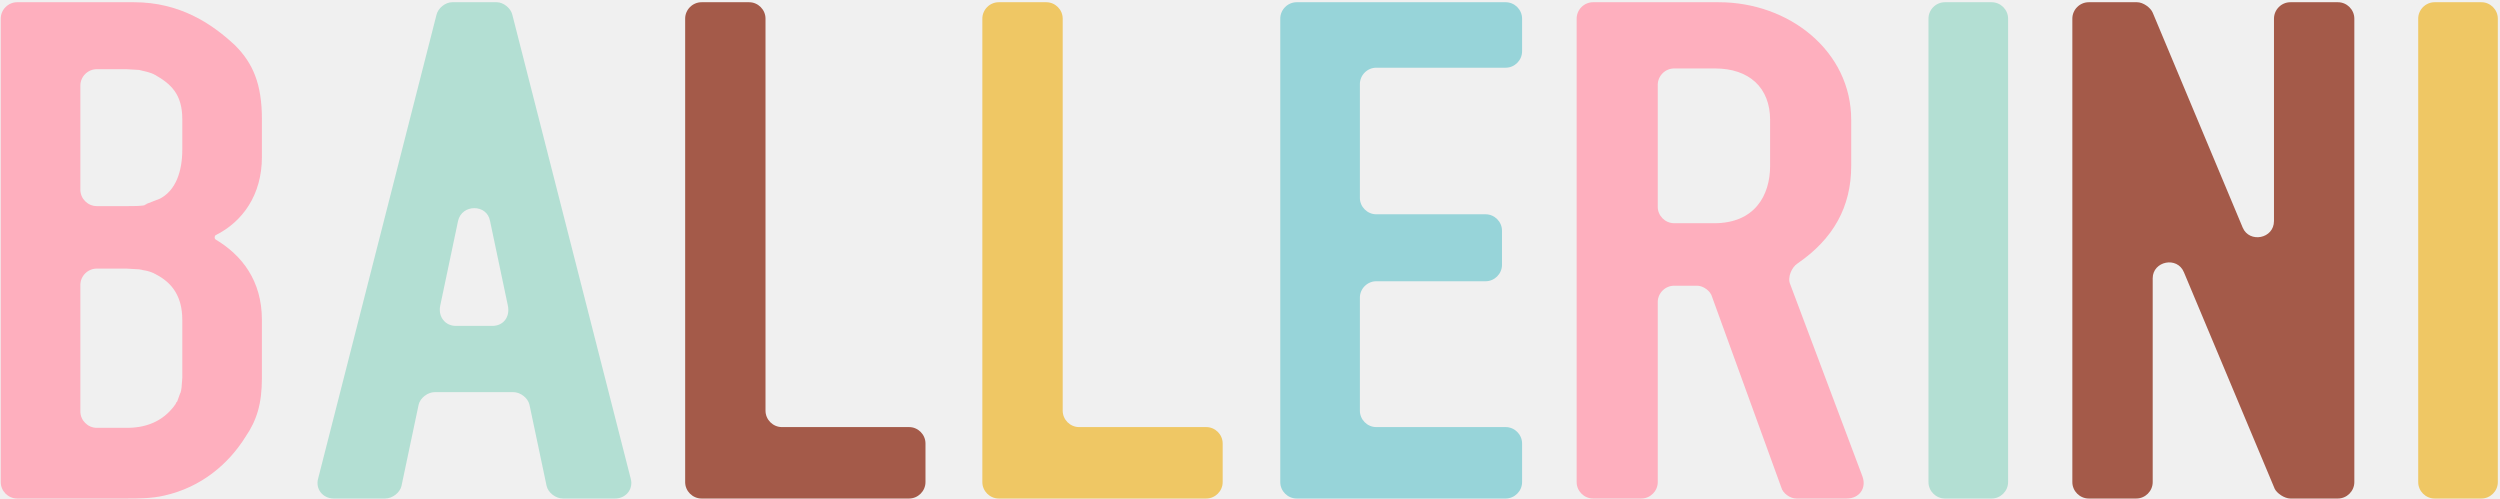
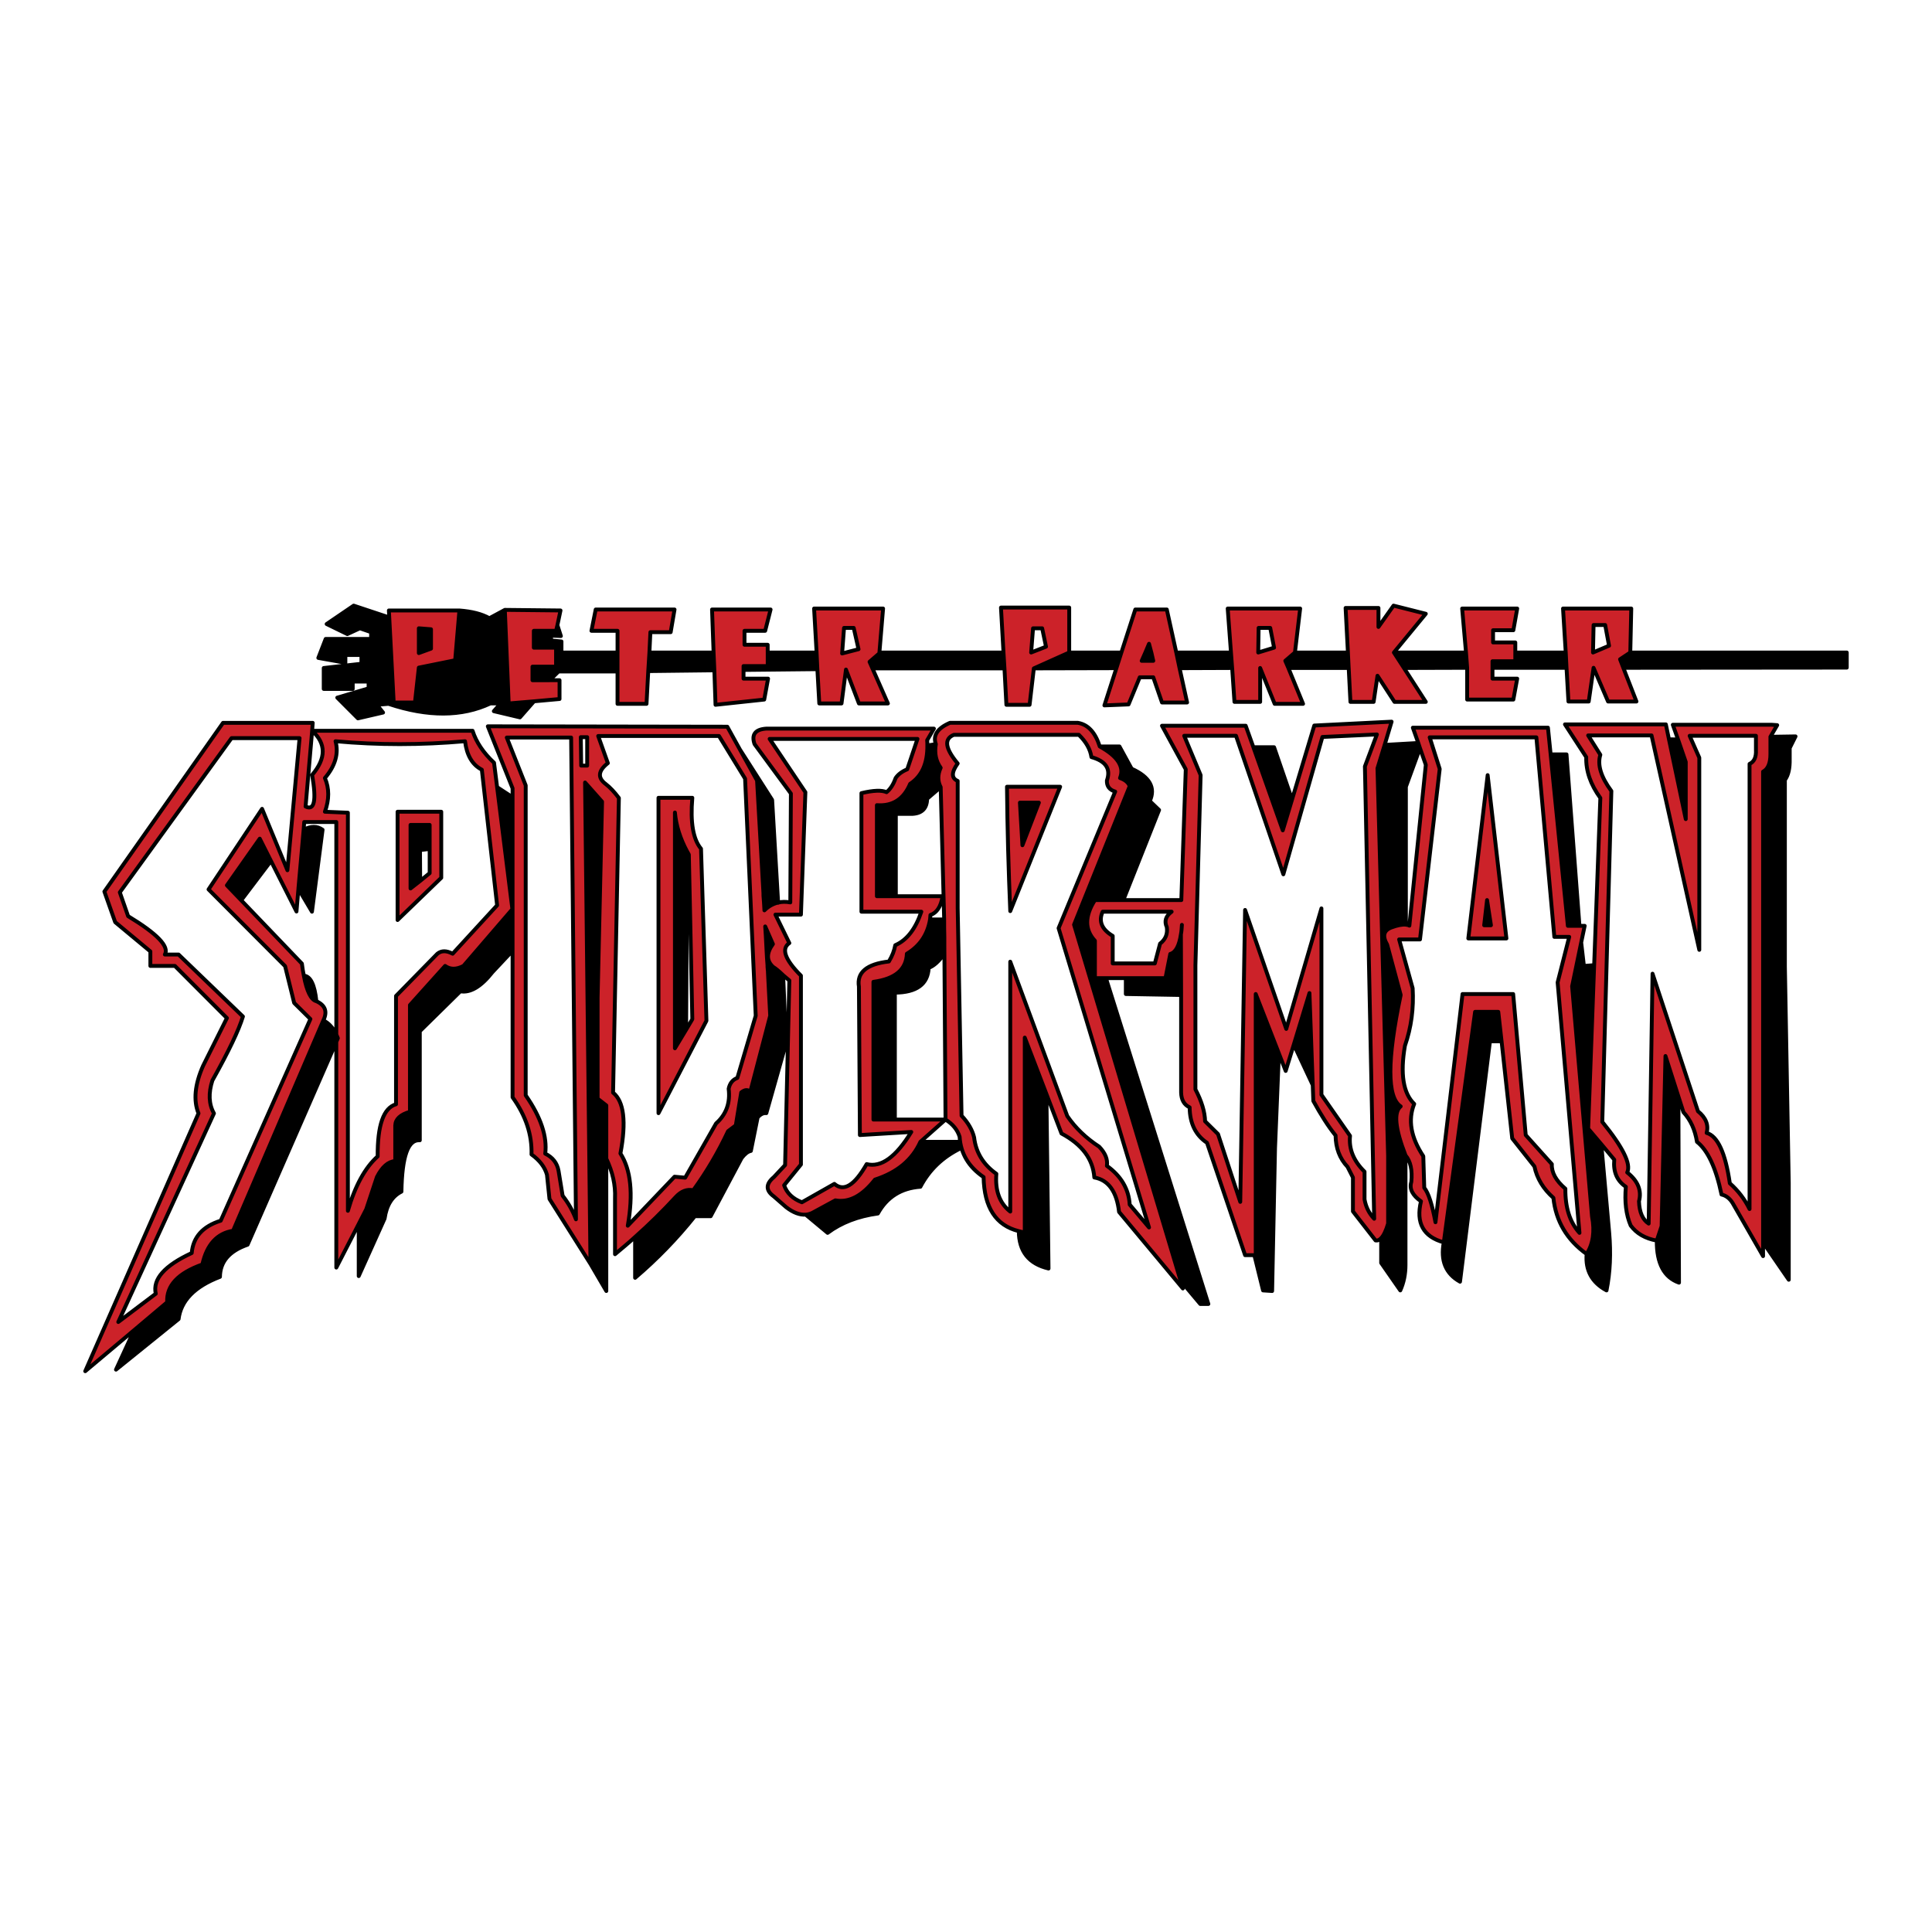
- <svg xmlns="http://www.w3.org/2000/svg" width="336" height="67" viewBox="0 0 336 67" fill="none">
-   <path d="M18 0.3H2.3C1.1 0.3 0.1 1.3 0.1 2.5V64.8C0.1 66 1.1 67 2.3 67H16.9C18.6 67 20.4 67 22.1 66.6C27 65.5 30.7 62.4 33 58.7C34.5 56.5 35.2 54.3 35.2 50.8V43C35.2 37.7 32.5 34.3 29 32.2C28.8 32.1 28.8 31.7 29 31.6C32.6 29.8 35.2 26.2 35.2 21.1V16C35.2 11.3 34 8.5 31.6 6.1C28.4 3.1 24.1 0.3 18 0.3ZM17.3 27.7H13C11.8 27.7 10.8 26.7 10.8 25.5V11.5C10.8 10.3 11.8 9.3 13 9.3H17L18.7 9.4C19.5 9.6 20.2 9.7 20.9 10.1C23 11.3 24.5 12.7 24.5 16V20.1C24.5 23.1 23.6 25.6 21.5 26.7L19.7 27.4C19.7 27.5 19.4 27.5 19.4 27.6C18.7 27.7 18 27.7 17.3 27.7ZM17.1 57.5H13C11.8 57.5 10.8 56.5 10.8 55.3V38.3C10.8 37.1 11.8 36.1 13 36.1H17L18.7 36.2C18.8 36.2 19.2 36.3 19.2 36.3C19.9 36.4 20.5 36.6 21 36.9C23.1 38 24.5 39.8 24.5 43V50.8L24.4 52.1C24.4 52.2 24.3 52.8 24.2 52.9L23.8 54C23.7 54 23.6 54.3 23.6 54.3C22.3 56.2 20.2 57.5 17.1 57.5ZM214.102 67H220.602C221.802 67 222.802 66 222.802 64.8V40.6C222.802 39.4 223.802 38.4 225.002 38.4H228.102C228.902 38.4 229.902 39.1 230.102 39.9L239.402 65.5C239.602 66.3 240.602 67 241.402 67H248.202C249.902 67 250.902 65.6 250.302 64L240.602 38.2C240.202 37.3 240.802 35.9 241.602 35.4C246.402 32.1 248.802 27.8 248.802 22.3V16.1C248.802 6.9 240.502 0.3 231.002 0.3H214.102C212.902 0.3 211.902 1.3 211.902 2.5V64.8C211.902 66 212.902 67 214.102 67ZM230.402 30H225.002C223.802 30 222.802 29 222.802 27.8V11.4C222.802 10.2 223.802 9.2 225.002 9.2H230.502C235.102 9.2 237.902 11.8 237.902 16.1V22.3C237.902 26.3 235.802 30 230.402 30Z" fill="#FEAFBE" />
-   <path d="M44.862 67H51.762C52.762 67 53.762 66.2 53.962 65.3L56.262 54.4C56.462 53.5 57.462 52.7 58.462 52.7H68.962C69.962 52.7 70.962 53.5 71.162 54.4L73.462 65.3C73.662 66.2 74.662 67 75.662 67H82.662C84.162 67 85.162 65.7 84.762 64.3L68.862 2C68.662 1.1 67.662 0.3 66.762 0.3H60.762C59.862 0.3 58.862 1.1 58.662 2L42.762 64.3C42.362 65.7 43.362 67 44.862 67ZM59.162 41.1L61.562 29.7C62.062 27.4 65.462 27.4 65.862 29.7L68.262 41.1C68.562 42.6 67.662 43.8 66.162 43.8H61.262C59.862 43.8 58.862 42.6 59.162 41.1ZM261.387 67H267.687C268.887 67 269.887 66 269.887 64.8V2.5C269.887 1.3 268.887 0.3 267.687 0.3H261.387C260.187 0.3 259.187 1.3 259.187 2.5V64.8C259.187 66 260.187 67 261.387 67Z" fill="#B3DFD3" />
-   <path d="M124.385 64.8V59.6C124.385 58.4 123.385 57.4 122.185 57.4H105.085C103.885 57.4 102.885 56.4 102.885 55.2V2.5C102.885 1.3 101.885 0.3 100.685 0.3H94.285C93.085 0.3 92.085 1.3 92.085 2.5V64.8C92.085 66 93.085 67 94.285 67H122.185C123.385 67 124.385 66 124.385 64.8ZM307.823 67H314.223C315.423 67 316.423 66 316.423 64.8V2.5C316.423 1.3 315.423 0.3 314.223 0.3H307.823C306.623 0.3 305.623 1.3 305.623 2.5V29.7C305.623 32.1 302.323 32.7 301.423 30.6L289.323 1.7C289.023 1 288.023 0.3 287.223 0.3H280.723C279.523 0.3 278.523 1.3 278.523 2.5V64.8C278.523 66 279.523 67 280.723 67H287.123C288.323 67 289.323 66 289.323 64.8V37.4C289.323 35.1 292.623 34.4 293.523 36.6L305.723 65.7C306.023 66.3 307.023 67 307.823 67Z" fill="#A45A49" />
-   <path d="M164.327 64.8V59.6C164.327 58.4 163.327 57.4 162.127 57.4H145.027C143.827 57.4 142.827 56.4 142.827 55.2V2.5C142.827 1.3 141.827 0.3 140.627 0.3H134.227C133.027 0.3 132.027 1.3 132.027 2.5V64.8C132.027 66 133.027 67 134.227 67H162.127C163.327 67 164.327 66 164.327 64.8ZM327.207 67H333.507C334.707 67 335.707 66 335.707 64.8V2.5C335.707 1.3 334.707 0.3 333.507 0.3H327.207C326.007 0.3 325.007 1.3 325.007 2.5V64.8C325.007 66 326.007 67 327.207 67Z" fill="#EFC764" />
-   <path d="M202.368 57.4H184.968C183.768 57.4 182.768 56.4 182.768 55.2V40C182.768 38.8 183.768 37.8 184.968 37.8H199.668C200.868 37.8 201.868 36.8 201.868 35.6V31C201.868 29.8 200.868 28.8 199.668 28.8H184.968C183.768 28.8 182.768 27.8 182.768 26.6V11.3C182.768 10.1 183.768 9.1 184.968 9.1H202.368C203.568 9.1 204.568 8.1 204.568 6.9V2.5C204.568 1.3 203.568 0.3 202.368 0.3H174.268C173.068 0.3 172.068 1.3 172.068 2.5V64.8C172.068 66 173.068 67 174.268 67H202.368C203.568 67 204.568 66 204.568 64.8V59.6C204.568 58.4 203.568 57.4 202.368 57.4Z" fill="#97D4D9" />
+ <svg xmlns="http://www.w3.org/2000/svg" width="2500" height="2500" viewBox="0 0 192.756 192.756">
+   <path fill-rule="evenodd" clip-rule="evenodd" fill="#fff" d="M0 0h192.756v192.756H0V0z" />
+   <path fill-rule="evenodd" clip-rule="evenodd" d="M184.252 66.608v-1.507h-21.598l-1.021.676.328.85 22.291-.019z" />
+   <path fill-rule="evenodd" clip-rule="evenodd" fill="#cc2229" d="M145.879 60.713l.385 4.388.115 1.526v3.17h4.609l.385-2.088h-2.467V65.97h2.276V64.096h-2.219v-1.218h2.025l.385-2.165h-5.494z" />
+   <path fill-rule="evenodd" clip-rule="evenodd" d="M146.379 66.627l-.115-1.526h-7.194l1.004 1.545 6.305-.019zM134.559 66.646l-.077-1.545h-5.285l-.963.831.309.714h6.016z" />
+   <path fill-rule="evenodd" clip-rule="evenodd" fill="#cc2229" d="M134.482 65.101l.077 1.545.173 3.383h2.315l.385-2.609 1.697 2.609h3.123l-2.178-3.383-1.004-1.545 3.182-3.866-3.219-.812-1.504 2.126v-1.894h-3.279l.232 4.446zM129.197 65.101l.521-4.388h-7.23l.326 4.388.117 1.546.23 3.382h2.564v-3.382l1.447 3.576h2.834l-1.465-3.576-.309-.715.965-.831zm-3.625-2.455h1.158l.385 1.971-1.582.483.039-2.454z" />
+   <path fill-rule="evenodd" clip-rule="evenodd" d="M117.686 66.666l5.246-.02-.118-1.545h-5.457l.329 1.565z" />
+   <path d="M117.686 66.666l-.328-1.565-.945-4.291h-3.143l-1.389 4.291-.5 1.565-1.195 3.711 2.41-.097 1.117-2.706h1.35l.869 2.513h2.506l-.752-3.421zm-3.413-1.565l.365-.87.232.87.191.831h-1.156l.368-.831z" fill-rule="evenodd" clip-rule="evenodd" fill="#cc2229" />
+   <path fill-rule="evenodd" clip-rule="evenodd" d="M114.639 64.23l-.366.871h.598l-.232-.871zM114.273 65.101l-.367.831h1.156l-.191-.831h-.598zM156.291 66.627l-.076-1.526h-5.033v.869h-2.276v.657h7.385z" />
+   <path d="M156.215 65.101l.076 1.527.193 3.363h2.023l.482-3.363 1.447 3.363h2.834l-1.311-3.363-.328-.851 1.021-.676.098-4.388h-6.809l.274 4.388zm2.719 0l.057-2.744h1.158l.385 2.067-1.6.677zM81.472 65.101l.078 1.662.192 3.421h2.218l.443-3.382 1.292 3.382h2.893l-1.542-3.499-.29-.657.964-.831.02-.097.367-4.388h-6.884l.249 4.389zm2.545.096l.193-2.551h.964l.482 2.126-1.639.425z" fill-rule="evenodd" clip-rule="evenodd" fill="#cc2229" />
+   <path fill-rule="evenodd" clip-rule="evenodd" d="M81.549 66.763l-.077-1.662h-4.879v1.352h-2.41v.387l7.366-.077z" />
+   <path fill-rule="evenodd" clip-rule="evenodd" fill="#cc2229" d="M76.342 62.936l.54-2.126H71.04l.154 4.291.077 1.777.116 3.441 4.86-.522.385-2.088h-2.449v-1.256h2.41v-2.125h-2.314v-1.392h2.063z" />
+   <path fill-rule="evenodd" clip-rule="evenodd" d="M71.271 66.878l-.077-1.777h-6.402l-.116 1.855 6.595-.078z" />
+   <path fill-rule="evenodd" clip-rule="evenodd" fill="#cc2229" d="M64.676 66.956l.116-1.855.096-2.03h2.025l.385-2.261h-7.867l-.424 2.126h2.603v7.286h2.892l.174-3.266zM55.478 62.936l.135-.561.308-1.469-5.553-.057.385 9.335 2.527-.213 2.545-.232v-1.875h-2.7v-1.352h2.353v-1.895H53.26v-1.681h2.218z" />
+   <path fill-rule="evenodd" clip-rule="evenodd" d="M55.613 62.375l-.135.561H53.26v1.681h2.218v1.895h-2.353v1.352h1.716l.888-.869h5.881v-1.894h-5.592v-1.102l-1.022-.097-.038-.483 1.002.039-.347-1.083zM111.381 66.666l.5-1.565h-5.205l-3.53 1.584 8.235-.019z" />
+   <path d="M103.146 66.685l3.529-1.584v-4.484h-6.809l.252 4.484.096 1.584.193 3.634h2.314l.425-3.634zm-.269-1.584l.191-2.416h.908l.385 1.836-1.484.58z" fill-rule="evenodd" clip-rule="evenodd" fill="#cc2229" />
+   <path fill-rule="evenodd" clip-rule="evenodd" d="M100.215 66.685l-.096-1.584h-12.38l-.02.096-.964.831.29.657h13.17zM50.368 60.849l-1.542.831c-.752-.425-1.735-.677-2.989-.773l-.424 4.967-3.625.735-.386 3.479H39.28l-.443-8.485-3.548-1.179-2.699 1.836 2.063 1.005 1.254-.58 1.118.387v.676h-4.532l-.732 1.894 2.699.483v-.773h1.601v.87l-3.761.425v2.088h2.893V68h1.582v.676l-3.125.928 2.063 2.068 2.507-.58-.617-.773 1.157-.097c3.934 1.314 7.328 1.295 10.163-.039h1.022l-.675.773 2.603.618 1.408-1.604-2.526.213-.387-9.334z" />
+   <path d="M41.787 66.608l3.625-.735.424-4.967h-7.038l.038.696.443 8.485H41.4l.387-3.479zm0-3.923l1.215.097v1.933l-1.215.444v-2.474z" fill-rule="evenodd" clip-rule="evenodd" fill="#cc2229" />
+   <path fill-rule="evenodd" clip-rule="evenodd" d="M43.002 62.781l-1.215-.096v2.473l1.215-.444v-1.933zM138.146 74.319l-.715 2.339 1.061 38.655v6.764c-.211.715-.443 1.198-.693 1.45v2.474l1.908 2.744c.348-.772.521-1.623.521-2.551v-10.92c-1.041-2.687-1.195-4.311-.482-4.89-1.369-.89-1.369-4.601 0-11.114l-1.35-5.024c-.502-.87-.348-1.43.443-1.72.578-.212 1.061-.309 1.426-.271V78.494l1.408-3.846-.172-.521-3.355.192z" />
+   <path d="M137.432 76.658l.715-2.339.693-2.319-7.713.387-2.219 7.383-.926 3.073-2.93-8.291-.771-2.146h-8.35l2.371 4.349-.443 13.046h-8.619c-1.023 1.604-1.023 2.957 0 4.059v3.73h7.039l.48-2.416c.541-.154.889-.812 1.061-1.952l.02 6.049v9.723c.02.754.309 1.236.85 1.488.018 1.604.598 2.782 1.734 3.536l3.799 11.211h1.061V99.175l2.314 5.934.676 1.739.809-2.629 1.562-5.141.328 9.181.057 1.584c.752 1.373 1.484 2.532 2.219 3.44.02 1.256.404 2.3 1.195 3.132l.539 1.062v3.383l2.256 2.898c.193.039.387-.038.561-.231.25-.252.482-.735.693-1.45v-6.764l-1.061-38.655zm-.057-3.382l-1.197 3.189.926 45.13a3.621 3.621 0 0 1-.963-1.933v-2.765c-1.1-1.082-1.582-2.28-1.447-3.575l-2.854-4.098V90.632l-3.51 12.021-4.107-11.867-.482 29.125-2.217-6.764-1.291-1.276c-.02-.946-.348-2.01-.965-3.188V96.314l.52-18.979-1.639-3.924h5.168l4.725 13.819 3.895-13.703 5.438-.251zm-26.361 22.845v-2.745c-1.1-.657-1.428-1.469-1.002-2.416h6.883c-.598.445-.752.947-.482 1.546.098.676-.133 1.218-.674 1.643l-.521 1.972h-4.204z" fill-rule="evenodd" clip-rule="evenodd" fill="#cc2229" />
+   <path d="M136.178 76.465l1.197-3.189-5.439.251-3.895 13.703-4.725-13.819h-5.168l1.639 3.924-.52 18.979v12.369c.617 1.179.945 2.242.965 3.188l1.291 1.276 2.217 6.764.482-29.125 4.107 11.867 3.51-12.021v18.593l2.854 4.098c-.135 1.295.348 2.493 1.447 3.575v2.765c.135.772.463 1.411.963 1.933l-.925-45.131zM111.014 93.376v2.745h4.203l.521-1.972c.541-.425.771-.966.674-1.643-.27-.6-.115-1.102.482-1.546h-6.883c-.425.947-.097 1.759 1.003 2.416z" fill-rule="evenodd" clip-rule="evenodd" fill="#fff" />
+   <path d="M141.502 74.126l.172.521.578 1.663-1.639 16.042c-.096-.058-.211-.078-.348-.097-.365-.038-.848.059-1.426.271-.791.29-.945.85-.443 1.72l1.35 5.024c-1.369 6.514-1.369 10.225 0 11.114-.713.579-.559 2.203.482 4.89.502.579.693 1.469.578 2.647-.213.696.115 1.333.965 1.934-.521 2.164.23 3.536 2.275 4.097l3.123-22.999h2.314l.328 2.938 1.061 9.683 2.217 2.803c.25 1.198.887 2.242 1.891 3.131.25 2.338 1.35 4.194 3.316 5.605.637-.986.828-2.242.539-3.75l-1.986-22.961.906-4.368.348-1.663h-1.678l-1.717-17.104-.27-2.667h-13.479l.543 1.526zm2.139 2.59l-1.002-3.15h10.645l1.793 19.907h1.484l-1.156 4.542 2.18 24.99c-.965-1.062-1.428-2.532-1.408-4.406-.945-.812-1.389-1.623-1.35-2.455l-2.604-2.898-1.254-14.071h-5.053l-2.699 22.769c-.328-1.759-.693-2.919-1.119-3.44l-.096-3.15c-1.254-1.895-1.543-3.634-.906-5.218-1.1-1.064-1.408-2.997-.926-5.799.637-1.836.887-3.749.771-5.74l-1.35-4.87h2.082l1.968-17.011z" fill-rule="evenodd" clip-rule="evenodd" fill="#cc2229" />
+   <path d="M142.639 73.566l1.002 3.15-1.967 17.008h-2.082l1.35 4.87c.115 1.991-.135 3.904-.771 5.74-.482 2.802-.174 4.734.926 5.799-.637 1.584-.348 3.323.906 5.218l.096 3.15c.426.521.791 1.682 1.119 3.44l2.699-22.769h5.053l1.254 14.071 2.604 2.898c-.039.832.404 1.643 1.35 2.455-.02 1.874.443 3.344 1.408 4.406l-2.18-24.99 1.156-4.542h-1.484l-1.793-19.907h-10.646v.003zm5.785 3.769l1.871 16.293h-3.801l1.93-16.293z" fill-rule="evenodd" clip-rule="evenodd" fill="#fff" />
+   <path d="M150.295 93.628l-1.871-16.293-1.93 16.293h3.801zm-1.93-3.827l.387 2.513h-.676l.289-2.513z" fill-rule="evenodd" clip-rule="evenodd" fill="#cc2229" />
+   <path fill-rule="evenodd" clip-rule="evenodd" d="M148.752 92.313l-.387-2.512-.289 2.512h.676zM127.115 74.552h-2.062l2.929 8.291.926-3.073-1.793-5.218zM168.189 76.021l-.771-2.243-.906-.019 1.677 7.963v-5.701z" />
+   <path d="M167.418 73.778l.771 2.242v5.702l-1.678-7.963-.309-1.488h-10.066l2.121 3.266c-.037 1.373.424 2.726 1.408 4.078l-.617 16.68-.598 16.312 1.311 1.547 1.293 1.547c-.115 1.217.27 2.105 1.156 2.705-.135 1.488.02 2.783.482 3.865.578.792 1.445 1.295 2.604 1.508l.482-1.449.385-16.97 1.291 4.039.502 1.565c.715.773 1.158 1.759 1.35 2.957 1.061.832 1.891 2.571 2.449 5.258.443.097.83.387 1.119.869l3.027 5.276V76.987c.482-.251.732-.831.732-1.739v-1.74l.676-1.16-.541-.039h-9.873l.523 1.469zm2.121 1.817l-.965-2.184h6.615v1.411c.037.715-.174 1.179-.637 1.392v44.414a8.239 8.239 0 0 0-1.967-2.57c-.443-3.035-1.215-4.716-2.314-5.025.213-.793-.076-1.526-.867-2.165l-4.531-13.722-.387 24.932c-.598-.386-.926-1.121-.965-2.222.291-1.083-.115-2.05-1.176-2.88.406-.832-.424-2.513-2.486-5.045l.906-33.011c-1.041-1.411-1.408-2.609-1.1-3.614l-1.215-1.933h6.324l4.764 21.395V75.595h.001z" fill-rule="evenodd" clip-rule="evenodd" fill="#cc2229" />
+   <path d="M168.574 73.411l.965 2.184v19.172l-4.764-21.395h-6.324l1.215 1.933c-.309 1.005.059 2.203 1.1 3.614l-.906 33.011c2.062 2.532 2.893 4.213 2.486 5.045 1.061.83 1.467 1.797 1.176 2.88.039 1.101.367 1.836.965 2.222l.387-24.932 4.531 13.722c.791.639 1.08 1.372.867 2.165 1.1.31 1.871 1.99 2.314 5.025a8.254 8.254 0 0 1 1.967 2.57V76.214c.463-.213.674-.677.637-1.392v-1.411h-6.616z" fill-rule="evenodd" clip-rule="evenodd" fill="#fff" />
+   <path d="M178.562 75.73v-1.102l.58-1.16-2.508.039v1.739c0 .909-.25 1.488-.732 1.74v46.965l2.564 3.729v-9.662l-.387-21.551V77.818c.349-.464.503-1.16.483-2.088zM156.291 75.267h-1.582l1.717 17.104h1.158l-1.293-17.104zM159.049 96.295l-1.021.077-.271-2.338-.906 4.368 1.986 22.961c.289 1.508.098 2.764-.539 3.75-.135 1.623.52 2.841 1.986 3.633.365-1.797.443-3.71.27-5.721l-.791-8.871-1.311-1.547.597-16.312zM167.455 109.398l-1.291-4.039-.385 16.97-.482 1.449c-.02 2.281.732 3.672 2.217 4.194l-.059-18.574zM149.812 103.891l-.328-2.938h-2.314l-3.123 22.999c-.348 1.816.191 3.131 1.619 3.924l2.988-23.985h1.158zM130.645 99.078l-1.563 5.141 1.891 4.04-.328-9.181zM127.598 105.108l-2.315-5.934v26.054h-.135l.868 3.517.906.059.289-14.265.387-9.431z" fill-rule="evenodd" clip-rule="evenodd" />
+   <path d="M118.014 128.552l-.23-.792-10.625-35.505 5.553-13.818c-.135-.367-.463-.638-.965-.812.443-1.121-.23-2.165-2.023-3.151-.443-1.391-1.158-2.184-2.18-2.358H94.777c-1.253.541-1.716 1.256-1.408 2.126-.154.909 0 1.682.482 2.358-.309.696-.309 1.333 0 1.933l.347 13.2c0 .561 0 1.141.019 1.72v.87l.116 17.376c.713.444 1.196 1.023 1.408 1.72.096 1.643.887 2.996 2.391 4.02.059 3.034 1.234 4.832 3.51 5.393.193.059.385.097.598.116v-19.424l2.16 5.624 1.504 3.942c2.062 1.103 3.143 2.552 3.277 4.388 1.408.252 2.236 1.411 2.469 3.44l6.364 7.634zm-10.375-55.238c.715.696 1.139 1.43 1.254 2.223 1.447.406 1.947 1.179 1.543 2.339-.02.561.25.927.828 1.102l-5.648 13.626 9.023 29.86-1.928-2.28c-.096-1.565-.867-2.86-2.275-3.865.096-.638-.154-1.275-.771-1.914-1.311-.851-2.373-1.875-3.182-3.054l-5.689-15.403v24.933c-1.061-.832-1.523-2.088-1.387-3.77-1.293-.908-2.045-2.126-2.219-3.634-.174-.715-.579-1.449-1.253-2.164l-.385-20.7V77.915c-.637-.271-.637-.851 0-1.74-1.253-1.507-1.389-2.454-.386-2.86h12.475v-.001z" fill-rule="evenodd" clip-rule="evenodd" fill="#cc2229" />
+   <path d="M108.893 75.537c-.115-.792-.539-1.526-1.254-2.223H95.163c-1.003.406-.868 1.353.386 2.86-.637.889-.637 1.469 0 1.74v12.698l.385 20.7c.675.715 1.08 1.449 1.253 2.164.174 1.508.926 2.726 2.219 3.634-.137 1.682.326 2.938 1.387 3.77V95.947l5.689 15.403c.809 1.179 1.871 2.203 3.182 3.054.617.639.867 1.276.771 1.914 1.408 1.005 2.18 2.3 2.275 3.865l1.928 2.28-9.023-29.86 5.648-13.626c-.578-.174-.848-.541-.828-1.102.405-1.159-.095-1.932-1.542-2.338zm-8.1 15.365a375.008 375.008 0 0 1-.326-12.408h5.303l-4.977 12.408z" fill-rule="evenodd" clip-rule="evenodd" fill="#fff" />
+   <path d="M100.467 78.494c.037 4.136.152 8.272.326 12.408l4.977-12.408h-5.303zm3.181 1.585l-1.641 4.252-.25-4.252h1.891z" fill-rule="evenodd" clip-rule="evenodd" fill="#cc2229" />
+   <path fill-rule="evenodd" clip-rule="evenodd" d="M102.008 84.331l1.64-4.252h-1.89l.25 4.252zM117.783 127.76l1.967 2.339h.809L110.34 97.59h-1.1v-3.73c-1.023-1.102-1.023-2.454 0-4.059h2.834l3.568-8.987-.926-.889c.598-1.333 0-2.416-1.812-3.228l-1.215-2.223h-1.967c1.793.986 2.467 2.03 2.023 3.151.502.173.83.444.965.812l-5.553 13.818 10.626 35.505z" />
+   <path d="M117.84 99.271l-.02-6.049c-.172 1.141-.52 1.798-1.061 1.952l-.48 2.416h-3.955v1.584l5.516.097z" fill-rule="evenodd" clip-rule="evenodd" />
+   <path d="M73.835 74.803l-1.272-2.3-23.892-.039 2.468 6.185v30.828c1.331 1.854 1.948 3.749 1.89 5.701.83.599 1.331 1.275 1.542 2.029l.251 2.415 4.088 6.476-.54-48.028c.559.638 1.138 1.275 1.697 1.913l-.444 19.578v10.051l.868.677v5.314c.636 1.334.926 2.648.868 3.924v5.605c.675-.562 1.35-1.122 2.005-1.721a56.615 56.615 0 0 0 4.069-4.001c.521-.561 1.099-.792 1.735-.657a36.084 36.084 0 0 0 3.471-5.895l.771-.58.54-3.285c.366-.291.655-.31.906-.059l1.986-7.595-.212-4.04v-.039l-.019-.328v-.097c-.02-.058-.02-.097-.02-.154-.02-.136-.02-.252-.02-.367-.038-.503-.077-1.005-.096-1.508-.019-.503-.058-1.005-.077-1.488l-.058-.889.771 1.758c-.655.908-.655 1.663.019 2.281.251.155.56.405.945.773l.058.058.617.521-.424 18.419-1.118 1.198c-.83.696-.83 1.334 0 1.934l1.215 1.062c.694.541 1.35.792 1.967.754.212-.02.424-.077.636-.174l2.314-1.256c1.369.25 2.681-.445 3.953-2.069 2.218-.714 3.722-1.971 4.531-3.769l2.507-2.222h-7.193v-13.74c2.179-.29 3.278-1.237 3.336-2.803 1.292-.773 2.063-1.913 2.314-3.421.019-.135.019-.29.038-.444.636-.213 1.042-.831 1.215-1.875H87.484V80.33c1.562.116 2.68-.599 3.317-2.126 1.157-.753 1.735-2.029 1.716-3.827 0-.174 0-.348-.019-.521l.675-1.16H76.439c-1.099.077-1.485.599-1.157 1.546l3.625 4.929-.058 10.862c-.443-.077-.848-.077-1.214.019v.02h-.097a2.874 2.874 0 0 0-1.273.754l-.039-.638v-.078l-.039-.502c-.019-.174-.019-.328-.019-.502l-.636-11.229-1.697-3.074zm-15.889-1.257h.637v2.841h-.598l-.039-2.841zm2.7 2.59l-.964-2.706h12.052l2.603 4.252 1.061 23.657-1.832 6.204c-.462.173-.751.521-.868 1.082.174 1.391-.231 2.551-1.253 3.459l-3.085 5.412-1.061-.097-4.666 4.89c.559-3.188.308-5.586-.733-7.209.598-3.17.347-5.199-.733-6.068l.579-29.397c-.444-.599-.887-1.063-1.312-1.392-.83-.618-.771-1.313.212-2.087zM77.365 91.25h2.545l.443-12.215-3.567-5.315h14.751l-1.022 3.034c-.521.212-.906.502-1.157.87-.231.657-.54 1.121-.906 1.411-.463-.213-1.292-.193-2.507.096V90.96h5.978c-.578 1.72-1.446 2.841-2.603 3.343a4.76 4.76 0 0 1-.636 1.624c-2.218.251-3.221 1.102-2.989 2.513l.096 14.805 5.129-.31c-1.523 2.493-3.008 3.575-4.454 3.208-1.215 2.126-2.275 2.783-3.221 1.972l-3.239 1.836c-.906-.348-1.504-.908-1.774-1.7l1.678-2.068V97.339c-1.601-1.604-1.986-2.687-1.157-3.248l-1.388-2.841zM52.451 78.359l-1.89-4.774h6.421l.482 48.067a8.82 8.82 0 0 0-1.331-2.358l-.405-2.474c-.135-.773-.579-1.353-1.331-1.721.212-1.681-.424-3.633-1.947-5.816V78.359h.001z" fill-rule="evenodd" clip-rule="evenodd" fill="#cc2229" />
+   <path d="M59.682 73.431l.964 2.706c-.983.773-1.042 1.469-.212 2.087.424.329.868.792 1.312 1.392l-.579 29.397c1.08.869 1.331 2.898.733 6.068 1.041 1.623 1.292 4.021.733 7.209l4.666-4.89 1.061.097 3.085-5.412c1.022-.908 1.427-2.068 1.253-3.459.116-.561.405-.909.868-1.082l1.832-6.204-1.061-23.657-2.603-4.252H59.682zm6.016 6.165h3.375c-.212 2.455.077 4.136.868 5.083l.54 17.163-4.783 9.219V79.596z" fill-rule="evenodd" clip-rule="evenodd" fill="#fff" />
+   <path d="M69.073 79.596h-3.375v31.465l4.783-9.219-.54-17.163c-.791-.947-1.08-2.628-.868-5.083zm-1.736 1.469c.115 1.295.521 2.59 1.215 3.885.058.097.116.212.173.309l.347 16.428-.617 1.044-1.118 1.856V81.065z" fill-rule="evenodd" clip-rule="evenodd" fill="#cc2229" />
+   <path d="M68.552 84.95c-.694-1.295-1.1-2.59-1.215-3.885v23.522l1.118-1.856.097-17.781z" fill-rule="evenodd" clip-rule="evenodd" />
+   <path d="M79.91 91.25h-2.545l1.388 2.841c-.829.561-.444 1.643 1.157 3.248v18.844l-1.678 2.068c.271.792.868 1.353 1.774 1.7l3.239-1.836c.945.812 2.006.154 3.221-1.972 1.446.368 2.931-.715 4.454-3.208l-5.129.31-.096-14.805c-.231-1.411.771-2.262 2.989-2.513.328-.541.54-1.083.636-1.624 1.157-.502 2.025-1.624 2.603-3.343h-5.978V79.132c1.214-.29 2.043-.309 2.507-.096.366-.29.675-.754.906-1.411.25-.368.636-.658 1.157-.87l1.022-3.034H76.786l3.567 5.315-.443 12.214zM50.561 73.585l1.89 4.774v30.924c1.523 2.184 2.16 4.136 1.947 5.816.752.368 1.196.947 1.331 1.721l.405 2.474a8.89 8.89 0 0 1 1.331 2.358l-.482-48.067h-6.422z" fill-rule="evenodd" clip-rule="evenodd" fill="#fff" />
+   <path d="M60.067 79.982c-.559-.638-1.138-1.275-1.697-1.913l.54 48.028 1.581 2.706v-18.515l-.868-.677v-10.05l.444-19.579zM77.538 90.071c.019-.019.058-.019.097-.019l-.598-10.244-3.201-5.006 1.697 3.073.636 11.229c0 .174 0 .329.019.502l.039.503 1.311-.038z" fill-rule="evenodd" clip-rule="evenodd" />
+   <path d="M77.635 90.052c-.039 0-.078 0-.097.019h.097v-.019zM76.227 90.11v.078l.038.637-.038-.715zM76.227 90.11l-.039-.503.039.503z" fill-rule="evenodd" clip-rule="evenodd" />
+   <path d="M76.227 90.11l.039.715a2.874 2.874 0 0 1 1.273-.754l-1.312.039zM77.133 96.469c-.289-.193-.462-.252-.559-.154 0 .115 0 .231.02.367 0 .058 0 .097.02.154v.097l.019.367.212 4.04-1.986 7.595c-.251-.251-.54-.232-.906.059l-.54 3.285-.771.58a36.156 36.156 0 0 1-3.471 5.895c-.636-.135-1.215.097-1.735.657a56.615 56.615 0 0 1-4.069 4.001v4.077a44.679 44.679 0 0 0 5.958-6.146h1.581l3.085-5.798c.309-.405.617-.657.926-.716l.675-3.343c.289-.329.578-.464.868-.426l1.967-6.958-.29-6.803-.058-.058-.521-.444a1.908 1.908 0 0 1-.425-.328z" fill-rule="evenodd" clip-rule="evenodd" />
+   <path d="M76.574 96.314c.097-.098.27-.039.559.154-.674-.618-.674-1.373-.019-2.281l-.771-1.758.058.889c.019.483.058.985.077 1.488.019.503.058 1.006.096 1.508zM93.37 74.242l-.849.135c.02 1.797-.559 3.073-1.716 3.827-.637 1.527-1.755 2.242-3.317 2.126v9.084h1.89V81.2h1.678c.945-.058 1.427-.561 1.446-1.508l1.35-1.159c-.309-.6-.309-1.237 0-1.933-.482-.676-.637-1.449-.482-2.358zM92.792 91.733c-.251 1.508-1.022 2.648-2.314 3.421-.058 1.565-1.157 2.513-3.336 2.803v13.742h2.141v-12.66c2.179-.019 3.297-.851 3.374-2.474.521-.193 1.022-.657 1.543-1.392l.019-.851v-.87c-.019-.58-.019-1.16-.019-1.72h-1.408v.001zM104.4 109.147l-2.16-5.624v19.424a3.03 3.03 0 0 1-.598-.116c.02 2.029 1.002 3.267 2.969 3.73l-.211-17.414zM95.78 114.598v-.677h-3.954c-.81 1.798-2.313 3.055-4.531 3.769-1.272 1.624-2.584 2.319-3.953 2.069l-2.314 1.256a1.964 1.964 0 0 1-.636.174l2.179 1.816c1.369-1.024 3.047-1.662 5.014-1.932.907-1.644 2.333-2.533 4.242-2.668.887-1.681 2.198-2.937 3.953-3.807z" fill-rule="evenodd" clip-rule="evenodd" />
+   <path d="M77.557 96.798l.521.444c-.386-.368-.694-.618-.945-.773.116.116.251.231.424.329zM15.002 96.372h2.449l5.188 5.199-2.372 4.755c-.83 1.874-.984 3.459-.463 4.754l-11.3 25.725 4.878-4.097 3.298-2.783c-.097-1.643 1.06-2.9 3.509-3.77.444-1.99 1.465-3.111 3.066-3.363l9.005-20.988c.424-.871.193-1.508-.694-1.914-.54-.136-.964-.986-1.253-2.551a15.317 15.317 0 0 1-.193-1.198l-6.055-6.32-1.427-1.488 3.278-4.658 1.118 2.223 2.546 5.044.192-2.261v-.019l.521-5.875.058-.773h3.201v21.202c.058.115.096.232.154.367l-.154.367v22.517l2.237-4.349.752-1.469 1.061-3.209c.52-1.023 1.118-1.546 1.832-1.604v-3.537c-.173-.639.309-1.102 1.466-1.372v-10.649l3.509-3.904c.521.367 1.119.367 1.832 0l4.879-5.663-.154-1.236-1.369-10.939-.309-2.436c-1.061-.985-1.774-2.049-2.141-3.189H31.143c1.408 1.276 1.408 2.745 0 4.407.443 2.551.231 3.595-.656 3.15l.656-7.557.058-.792h-8.947L10.413 88.95l1.08 3.054 3.509 2.918v1.45zm2.816-1.14h-1.37c.463-.792-.752-2.068-3.664-3.827l-.829-2.378 11.146-15.384h6.788l-1.215 13.181-2.526-6.126-5.341 8.04 7.636 7.654.906 3.672 1.62 1.604-8.947 20.12c-1.793.561-2.757 1.643-2.893 3.227-2.719 1.257-3.915 2.61-3.587 4.06l-3.741 2.821 9.545-20.815c-.521-.928-.559-2.029-.154-3.285 1.639-2.919 2.642-5.044 3.046-6.379l-6.42-6.185zm28.578-21.28c.173 1.411.733 2.358 1.677 2.841l1.524 13.529-4.436 4.832c-.617-.328-1.118-.328-1.523 0l-4.127 4.213v10.805c-1.253.367-1.851 2.087-1.832 5.199-1.253 1.121-2.256 2.938-2.97 5.431V81.084l-2.294-.097c.444-1.218.444-2.338 0-3.362 1.042-1.218 1.388-2.455 1.061-3.673 4.223.387 8.523.387 12.92 0z" fill-rule="evenodd" clip-rule="evenodd" fill="#cc2229" />
+   <path d="M16.448 95.232h1.37l6.421 6.184c-.405 1.335-1.407 3.46-3.046 6.379-.405 1.256-.367 2.357.154 3.285l-9.545 20.815 3.741-2.821c-.328-1.449.868-2.803 3.586-4.06.135-1.584 1.099-2.666 2.893-3.227l8.947-20.12-1.62-1.604-.906-3.672-7.636-7.654 5.341-8.04 2.526 6.126 1.215-13.181h-6.788L11.956 89.027l.829 2.378c2.912 1.759 4.127 3.034 3.663 3.827zM48.073 76.793c-.944-.483-1.504-1.43-1.677-2.841a72.027 72.027 0 0 1-12.92 0c.328 1.218-.019 2.455-1.061 3.673.444 1.024.444 2.145 0 3.362l2.294.097v39.718c.714-2.493 1.717-4.31 2.97-5.431-.02-3.112.578-4.832 1.832-5.199V99.367l4.127-4.213c.405-.328.906-.328 1.523 0l4.436-4.832-1.524-13.529zm-8.407 4.194h4.358v6.591l-4.358 4.213V80.987z" fill-rule="evenodd" clip-rule="evenodd" fill="#fff" />
+   <path d="M44.024 80.987h-4.358v10.804l4.358-4.213v-6.591zm-3.066 1.315h1.909V87.114l-.945.773-.964.754v-6.339z" fill-rule="evenodd" clip-rule="evenodd" fill="#cc2229" />
+   <path fill-rule="evenodd" clip-rule="evenodd" d="M42.867 82.302h-1.909v6.339l.964-.754-.019-3.073.964-.116v-2.396zM27.035 85.896l-1.118-2.222-3.278 4.658 1.426 1.488 2.97-3.924zM29.773 88.68l1.35 2.281 1.06-8.175c-.54-.387-1.176-.387-1.89 0l-.521 5.875v.019h.001zM50.927 79.403l-1.33-.87 1.369 10.94-.039-10.07zM50.947 95.058l.173-4.349-4.879 5.663c-.713.367-1.311.367-1.832 0l-3.509 3.904v10.649c-.964.271-1.446.733-1.466 1.372v3.537c-.713.058-1.312.58-1.832 1.604l-1.061 3.209-.752 1.469v5.199l2.584-5.74c.193-1.334.752-2.223 1.678-2.687.058-3.518.656-5.218 1.832-5.122v-10.881l4.049-3.982c.984.175 2.063-.463 3.201-1.913l1.814-1.932zM31.567 99.89c-.174-1.643-.579-2.493-1.253-2.551.289 1.564.713 2.415 1.253 2.551zM33.553 103.948v-.734c-.328-.676-.752-1.141-1.292-1.41l-9.005 20.988c-1.601.252-2.622 1.373-3.066 3.363-2.449.869-3.606 2.127-3.509 3.77l-3.298 2.783-1.812 3.942 6.248-5.045c.231-1.836 1.601-3.247 4.126-4.213.019-1.507.925-2.571 2.757-3.208l8.851-20.236zM33.553 103.214v.734l.154-.367c-.058-.135-.096-.252-.154-.367z" />
+   <path d="M76.227 90.11v.077m74.955-25.086v-1.005h-2.219v-1.218h2.025l.385-2.165h-5.494l.385 4.388m0 0l.115 1.527m-11.897-1.527l.076 1.546m5.516-.001L139.07 65.1m0 .001l3.182-3.866-3.219-.812-1.504 2.126v-1.894h-3.279l.232 4.445m3.317 58.427c.25-.252.482-.735.693-1.45v-6.764l-1.061-38.655.715-2.339m0 0L138.84 72l-7.713.387-2.219 7.383m5.651-13.124l.174 3.382h2.314l.385-2.609 1.697 2.609h3.123l-2.178-3.382m-2.699 6.63l-5.439.251-3.895 13.703-4.725-13.819h-5.168l1.639 3.924-.52 18.979v12.369c.617 1.179.945 2.242.965 3.188l1.291 1.276 2.217 6.764.482-29.125 4.107 11.867 3.51-12.021v18.593l2.854 4.098c-.135 1.295.348 2.493 1.447 3.575v2.765c.135.772.463 1.411.963 1.933l-.926-45.13 1.198-3.19m4.299 1.372l-.172-.521m-1.236 18.128c.137.02.252.039.348.097l1.639-16.042-.578-1.663m.964-1.081h10.645l1.793 19.907h1.484l-1.156 4.542 2.18 24.99c-.965-1.062-1.428-2.532-1.408-4.406-.945-.812-1.389-1.623-1.35-2.455l-2.604-2.898-1.254-14.071h-5.053l-2.699 22.769c-.328-1.759-.693-2.919-1.119-3.44l-.096-3.15c-1.254-1.895-1.543-3.634-.906-5.218-1.1-1.064-1.408-2.997-.926-5.799.637-1.836.887-3.749.771-5.74l-1.35-4.87h2.082l1.967-17.008-1.001-3.153m12.07 1.701l-.27-2.667H140.96l.541 1.527m4.878-7.5v3.169h4.609l.385-2.087h-2.467v-1.082m-7.404 7.499l-3.355.193m.923-9.218h7.193m.116 1.526l-6.305.019m-10.877-1.545l.521-4.388h-7.23l.326 4.388m2.758-2.455l-.039 2.455 1.582-.483-.385-1.971h-1.158v-.001m2.971 4l-.309-.715.963-.831m-6.265 1.546l-5.246.02m0 0l-.328-1.565m-.001 0h5.457m0 0l.117 1.546m.001-.001l.23 3.382h2.564v-3.382l1.447 3.576h2.834l-1.465-3.576m.366 13.124l-1.793-5.218h-2.062m-13.672-7.886l-1.195 3.711 2.41-.097 1.117-2.706h1.35l.869 2.513h2.506l-.752-3.421m7.367 7.886l-.771-2.146h-8.35l2.371 4.349-.443 13.046h-5.785m5.843 2.473c-.02.348-.039.657-.098.947m11.088-13.451l-.926 3.073-2.93-8.291m15.214 17.703V78.494l1.408-3.846m-1.445 40.626c-1.041-2.687-1.195-4.311-.482-4.89-1.369-.89-1.369-4.601 0-11.114l-1.35-5.024c-.502-.87-.348-1.43.443-1.72.578-.212 1.061-.309 1.426-.271m-5.707-25.609h-6.016m.654-1.545h5.285m32.936 8.677l.771 2.242v5.702l-1.678-7.963m3.028 1.836v19.172l-4.764-21.395h-6.324l1.215 1.933c-.309 1.005.059 2.203 1.1 3.614l-.906 33.011c2.062 2.532 2.893 4.213 2.486 5.045 1.061.83 1.467 1.797 1.176 2.88.039 1.101.367 1.836.965 2.222l.387-24.932 4.531 13.722c.791.639 1.08 1.372.867 2.165 1.1.31 1.871 1.99 2.314 5.025a8.254 8.254 0 0 1 1.967 2.57V76.214c.463-.213.674-.677.637-1.392v-1.411h-6.615l.964 2.184m-3.027-1.836l-.309-1.488h-10.066l2.121 3.266c-.037 1.373.424 2.726 1.408 4.078l-.617 16.68m8.369-22.517l-.906-.02m10.123-.25l.676-1.16-.541-.039h-9.873l.521 1.469m8.484 50.174l2.564 3.729v-9.662l-.387-21.551v-18.65c.348-.464.502-1.16.482-2.087v-1.102l.58-1.16-2.508.039m-.731 50.444V76.987c.482-.251.732-.831.732-1.74v-1.739m-17.7-8.407l1.6-.677-.385-2.067h-1.158l-.057 2.744m-2.719 0l.076 1.527m6.363-1.527l.098-4.388h-6.809l.271 4.388m5.747 1.526l-.328-.851 1.021-.676m-13.748 1.527v-.657h2.275v-.87m5.11 1.527l.193 3.363h2.023l.482-3.363 1.447 3.363h2.834l-1.311-3.363m-5.668 0h-7.385m8.678 25.744l-1.293-17.104h-1.582m1.506-10.166h-5.033m6.402 27.27h-1.158l-1.717-17.104m-5.957 17.046h-.676l.289-2.513.387 2.513m10.297 3.982l-1.021.077-.271-2.338m-.001 0l.348-1.663h-.52m-9.16-15.036l-1.93 16.293h3.801l-1.871-16.293m16.873 46.443l.482-1.449.385-16.97 1.291 4.039m0 0l.502 1.565c.715.773 1.158 1.759 1.35 2.957 1.061.832 1.891 2.571 2.449 5.258.443.097.83.387 1.119.869l3.027 5.276v-1.372m-26.09-20.06l-.328-2.938h-2.314l-3.123 22.999m15.002-27.657l-.598 16.312 1.311 1.547m-15.715 9.798c-.348 1.816.191 3.131 1.619 3.924l2.988-23.985h1.158m0 0l1.061 9.683 2.217 2.803c.25 1.198.887 2.242 1.891 3.131.25 2.338 1.35 4.194 3.316 5.605m-.541-31.079l-.906 4.368 1.986 22.961c.289 1.508.098 2.764-.539 3.75m1.465-10.96l1.293 1.547c-.115 1.217.27 2.105 1.156 2.705-.135 1.488.02 2.783.482 3.865.578.792 1.445 1.295 2.604 1.508m-7 1.334c-.135 1.623.52 2.841 1.986 3.633.365-1.797.443-3.71.27-5.721l-.791-8.871m5.535 9.625c-.02 2.281.732 3.672 2.217 4.194l-.059-18.574m-36.482-1.139l-.328-9.181-1.562 5.141m-1.485.889l-2.314-5.935v26.054h-.135m-7.309-25.956v9.723c.02.754.309 1.236.85 1.487.018 1.604.598 2.783 1.734 3.537l3.799 11.21h.926m5.824-16.969l.057 1.584c.752 1.373 1.484 2.532 2.219 3.44.02 1.256.404 2.3 1.195 3.132l.539 1.062v3.383l2.256 2.898c.193.039.387-.039.561-.231m-8.718-19.308l1.891 4.04m-3.375-3.151l.676 1.739.809-2.629m-3.935 21.01l.867 3.518.906.059.289-14.265.387-9.431m-23.197 4.038l1.504 3.942c2.062 1.103 3.143 2.552 3.277 4.388 1.408.252 2.236 1.411 2.469 3.44l6.363 7.634-.23-.792m0 .001l1.967 2.339h.809L110.34 97.59m29.889 17.684c.502.579.693 1.469.578 2.647-.213.696.115 1.333.965 1.934-.521 2.164.23 3.536 2.275 4.097m-6.248-.425v2.474l1.908 2.744c.348-.772.521-1.623.521-2.551v-10.92M117.84 99.271l-.02-6.049M81.549 66.763l-.078-1.662m2.546.096l1.64-.425-.482-2.126h-.965l-.193 2.551m3.722-.096l.367-4.388h-6.884l.25 4.388m-4.879 0v-.773h-2.314v-1.392h2.063l.54-2.126H71.04l.154 4.291m0 0l.077 1.778m2.912-.039v-.387h2.411V65.1m-5.323 1.778l.116 3.44 4.86-.522.385-2.087h-2.449v-.87m-.348 7.964l-1.272-2.3-23.892-.039 2.468 6.185v30.828c1.331 1.854 1.948 3.749 1.89 5.701.83.599 1.331 1.275 1.542 2.029l.251 2.415 4.088 6.476m33.611-51.721c0-.174 0-.348-.019-.521l.675-1.16H76.439c-1.099.077-1.485.599-1.157 1.546l3.625 4.929-.058 10.862c-.443-.077-.849-.077-1.214.02m3.914-23.29l.192 3.421h2.218l.443-3.382 1.292 3.382h2.893l-1.542-3.499m-5.573-1.584h-4.878m-2.411 1.739l7.367-.077m-16.758-1.662l-.115 1.855m.115-1.855l.097-2.029h2.025l.385-2.262h-7.867l-.424 2.126h2.603v2.165m-5.998-2.726l-.135.561H53.26v1.682h2.218v1.895h-2.353v1.353h1.716m.772-5.491l.309-1.469-5.554-.058m11.242 4.253h-5.592v-1.102l-1.022-.097-.038-.483 1.002.039-.347-1.083m5.997 4.62v-1.894m-6.769 2.763l.887-.87h5.881m-3.026 6.552v2.841h-.598l-.039-2.841h.637m1.099-.115h12.052l2.603 4.252 1.061 23.657-1.832 6.204c-.462.173-.751.521-.868 1.082.174 1.391-.231 2.551-1.253 3.459l-3.085 5.412-1.061-.097-4.666 4.89c.559-3.188.308-5.586-.733-7.209.598-3.17.347-5.199-.733-6.068l.579-29.397c-.444-.599-.887-1.063-1.312-1.392-.829-.619-.771-1.314.212-2.087l-.964-2.706m-6.402-3.46l2.545-.231v-1.875h-.984m6.769-.87v3.228h2.893l.174-3.267m-4.185 48.647v-5.314l-.868-.677V99.561l.444-19.578c-.559-.638-1.138-1.275-1.697-1.913l.54 48.028m9.641-41.148c-.694-1.295-1.1-2.59-1.215-3.885v23.522l1.118-1.856m.001-.001l.617-1.044-.347-16.428c-.058-.097-.116-.212-.173-.309m.52-5.353c-.212 2.455.077 4.136.868 5.083l.54 17.163-4.783 9.219V79.596h3.375m8.562 10.456c-.039 0-.078 0-.097.019m0 0h.097v-.019m85.019-24.951h21.598v1.508l-22.291.019M76.188 89.607l.039.503m0 0l-.039-.503m.039.503l.039.715m-.001 0a2.874 2.874 0 0 1 1.273-.754m0 0l-1.312.039m-2.391-15.307l1.697 3.073.636 11.229c0 .174 0 .329.019.502m.387 6.707c.097-.098.27-.039.559.154m0 .001c-.674-.618-.674-1.373-.019-2.281l-.771-1.758.058.889c.019.483.058.985.077 1.488.019.502.058 1.005.096 1.508m.791-5.065l1.388 2.841c-.829.561-.444 1.643 1.157 3.248v18.844l-1.678 2.068c.271.792.868 1.353 1.774 1.7l3.239-1.836c.945.812 2.006.154 3.221-1.972 1.446.368 2.931-.715 4.454-3.208l-5.129.31-.096-14.805c-.231-1.411.771-2.262 2.989-2.513.328-.541.54-1.083.636-1.624 1.157-.502 2.025-1.624 2.603-3.343h-5.978V79.132c1.214-.29 2.043-.309 2.507-.096.366-.29.675-.754.906-1.411.25-.368.636-.658 1.157-.87l1.022-3.034H76.786l3.567 5.315-.443 12.214h-2.545m.27-1.198l-.598-10.244-3.201-5.006m-2.642-9.701h-6.402m-.116 1.855l6.595-.077m46.086-1.778l-.945-4.291h-3.143l-1.389 4.291m.001 0l-.5 1.565m2.892-1.565l.365-.87.232.87m.001 0l.191.831h-1.156l.367-.831m0 0h.598m-11.725 1.584l3.529-1.584m-3.798 0l1.484-.58-.385-1.836h-.908l-.191 2.416m3.799 0v-4.484h-6.809l.252 4.484m7.52 8.213H95.163c-1.003.406-.868 1.353.386 2.86-.637.889-.637 1.469 0 1.74v12.698l.385 20.7c.675.715 1.08 1.449 1.253 2.164.174 1.508.926 2.726 2.219 3.634-.137 1.682.326 2.938 1.387 3.77V95.947l5.689 15.403c.809 1.179 1.871 2.203 3.182 3.054.617.639.867 1.276.771 1.914 1.408 1.005 2.18 2.3 2.275 3.865l1.928 2.28-9.023-29.86 5.648-13.626c-.578-.174-.848-.541-.828-1.102.404-1.16-.096-1.933-1.543-2.339-.115-.791-.538-1.525-1.253-2.222m4.435 16.487l3.568-8.987-.926-.889c.598-1.333 0-2.416-1.812-3.228l-1.215-2.223h-1.967m2.159-9.373h-5.205m-6.461 1.584l.193 3.634h2.314l.424-3.634m6.577 7.789c-.443-1.391-1.158-2.184-2.18-2.358H94.777c-1.253.541-1.716 1.256-1.408 2.126m9.777-7.557l8.234-.019m-11.261-1.565l.096 1.584m-13.17 0l-.29-.657.964-.831.02-.097m5.631 9.142l-.849.135m.849-.135c-.154.909 0 1.682.482 2.358-.309.696-.309 1.333 0 1.933m-6.807-11.848h13.17m-.096-1.584h-12.38m6.113 13.432l-1.35 1.159c-.02.947-.501 1.45-1.446 1.508h-1.678v8.214m3.143-15.037c.02 1.797-.559 3.073-1.716 3.827-.637 1.527-1.755 2.242-3.317 2.126v9.084h1.89m3.414 2.319c-.251 1.508-1.022 2.648-2.314 3.421-.058 1.565-1.157 2.513-3.336 2.803v13.742h2.141m.095-22.285h4.667c-.173 1.044-.579 1.662-1.215 1.875-.02.154-.02.31-.038.444m1.426 2.59v-.87c-.019-.58-.019-1.16-.019-1.72m-4.917 19.966v-12.66c2.179-.019 3.297-.851 3.374-2.474.521-.193 1.022-.657 1.543-1.392l.019-.851m-.019-2.589h-1.407m1.06-13.2l.347 13.2m6.594-.831l4.977-12.408h-5.303c.037 4.136.152 8.273.326 12.408m16.99 36.858l-10.625-35.505 5.553-13.818c-.135-.367-.463-.638-.965-.812.443-1.121-.23-2.165-2.023-3.151m-6.075 5.605h-1.891l.25 4.252 1.641-4.252m7.366 13.297c-1.1-.657-1.428-1.469-1.002-2.416h6.883c-.598.445-.752.947-.482 1.546.098.676-.133 1.218-.674 1.643l-.521 1.972h-4.203v-2.745h-.001m1.06-3.575h-2.834c-1.023 1.604-1.023 2.957 0 4.059v3.73h1.1m-96.958 35.118l-4.878 4.097 11.3-25.725c-.521-1.295-.367-2.88.463-4.754l2.372-4.755-5.188-5.199h-2.449v-1.449l-3.509-2.918-1.08-3.054 11.84-16.834H31.2l-.058.792m-1.253.734l-1.215 13.181-2.526-6.126-5.341 8.04 7.636 7.654.906 3.672 1.62 1.604-8.947 20.12c-1.793.561-2.757 1.643-2.893 3.227-2.719 1.257-3.915 2.61-3.587 4.06l-3.741 2.821 9.545-20.815c-.521-.928-.559-2.029-.154-3.285 1.639-2.919 2.642-5.044 3.046-6.379l-6.421-6.184h-1.37c.463-.792-.752-2.068-3.664-3.827l-.829-2.378L23.1 73.644m27.268-12.795l-1.542.831c-.752-.425-1.735-.677-2.989-.773m-7.001.695l.443 8.485H41.4l.386-3.479 3.625-.735.424-4.967m-2.833 1.875v1.933l-1.215.444v-2.474l1.215.097m10.278 7.19l-2.526.213-.386-9.335m-11.532.753l-3.548-1.179-2.699 1.836 2.063 1.005 1.254-.58 1.118.387v.676h-4.532l-.733 1.894 2.7.483v-.773h1.601v.87l-3.761.425v2.088h2.893V68h1.582v.676l-3.125.928 2.063 2.068 2.507-.58-.617-.773 1.157-.097c3.934 1.314 7.328 1.295 10.163-.039h1.022l-.675.773 2.604.618 1.408-1.604m-22.138 2.939h16.005c.367 1.14 1.08 2.204 2.141 3.189l.309 2.436m-1.525-1.741l1.524 13.529-4.436 4.832c-.617-.328-1.118-.328-1.523 0l-4.127 4.213v10.805c-1.253.367-1.851 2.087-1.832 5.199-1.253 1.121-2.256 2.938-2.97 5.431V81.084l-2.294-.097c.444-1.218.444-2.338 0-3.362 1.042-1.218 1.388-2.455 1.061-3.673 4.223.387 8.523.387 12.92 0 .173 1.411.732 2.359 1.677 2.841m-2.237-15.887h-7.038l.038.696m-7.693 11.307l-.656 7.557c.887.444 1.099-.599.656-3.15 1.407-1.663 1.407-3.131 0-4.407m-4.108 12.987l-1.119-2.223-3.278 4.658 1.427 1.488m9.488 13.395V82.012h-3.201l-.058.773m0 0c.713-.387 1.35-.387 1.89 0l-1.06 8.175-1.351-2.281m-5.708 1.141l6.055 6.32c.058.444.115.831.193 1.198m-.54-8.658l-.193 2.261-2.545-5.044m3.259-3.112l-.521 5.875v.019m-2.738-2.783l-2.97 3.924m26.901-.347l-.039-10.07-1.331-.87m-7.674 9.354l-.964.754v-6.339h1.909v2.396m0 0l-.964.116.019 3.073m-2.256-6.9v10.804l4.358-4.213v-6.591h-4.358m3.201 3.711v2.416l-.945.773m-6.132 34.229v5.199l2.584-5.74c.193-1.334.752-2.223 1.678-2.687.058-3.518.656-5.218 1.832-5.122v-10.881l4.049-3.982c.984.175 2.063-.463 3.201-1.913l1.813-1.932.173-4.349m-.154-1.236l.154 1.236m0 0l-4.879 5.663c-.713.367-1.311.367-1.832 0l-3.509 3.904v10.649c-.964.271-1.446.733-1.466 1.372v3.537c-.713.058-1.312.58-1.832 1.604l-1.061 3.209-.752 1.469m13.808-43.583l1.369 10.939m-.405-15.887h6.421l.482 48.067a8.82 8.82 0 0 0-1.331-2.358l-.405-2.474c-.135-.773-.579-1.353-1.331-1.721.212-1.681-.424-3.633-1.947-5.816V78.359l-1.889-4.774m-27.46.058h6.788m1.678 26.247c-.174-1.643-.579-2.493-1.253-2.551m3.239 5.875v.734m-1.292-2.144c.54.27.964.734 1.292 1.41m0 .734l.154-.367c-.058-.135-.096-.252-.154-.367m-3.24-5.875c.289 1.564.713 2.415 1.253 2.551m.001 0c.887.406 1.118 1.043.694 1.914m3.529 20.312l-2.237 4.349v-22.517m0 0l-8.851 20.236c-1.832.637-2.738 1.701-2.757 3.208-2.526.966-3.895 2.377-4.126 4.213l-6.248 5.045 1.812-3.942m18.878-30.904l-9.005 20.988c-1.601.252-2.622 1.373-3.066 3.363-2.449.869-3.606 2.127-3.509 3.77l-3.298 2.783m88.26-9.877c.193.059.385.097.598.116v-19.424l2.16 5.624m13.419-15.925c-.172 1.141-.52 1.798-1.061 1.952l-.48 2.416h-3.955m-1.984 0h1.984m0 0v1.584l5.516.097m-23.506 12.428c.713.444 1.196 1.023 1.408 1.72.096 1.643.887 2.996 2.391 4.02.059 3.034 1.234 4.832 3.51 5.393m-21.251-1.644l2.179 1.816c1.369-1.024 3.047-1.662 5.014-1.932.907-1.644 2.333-2.533 4.242-2.668.887-1.682 2.198-2.938 3.954-3.808v-.677h-3.954m2.507-2.22h-5.052m2.545 2.222l2.507-2.222m7.309 11.132c.02 2.029 1.002 3.267 2.969 3.73l-.211-17.414m-12.574 4.774c-.81 1.798-2.313 3.055-4.531 3.769-1.272 1.624-2.584 2.319-3.953 2.069l-2.314 1.256a1.964 1.964 0 0 1-.636.174M78.136 97.3l-.058-.058m.058.058l.617.521-.424 18.419-1.118 1.198c-.83.696-.83 1.334 0 1.934l1.215 1.062c.694.541 1.35.792 1.967.754m-17.028 2.223v4.077a44.679 44.679 0 0 0 5.958-6.146h1.581l3.085-5.798c.309-.405.617-.657.926-.716l.675-3.343c.289-.329.578-.464.868-.426l1.967-6.958-.29-6.803m-1.503.002v-.039m-13.267 26.15a56.615 56.615 0 0 0 4.069-4.001c.521-.561 1.099-.792 1.735-.657a36.084 36.084 0 0 0 3.471-5.895l.771-.58.54-3.285c.366-.291.655-.31.906-.059l1.986-7.595-.212-4.04m.001.001l-.019-.367v-.097c-.02-.058-.02-.097-.02-.154-.02-.136-.02-.252-.02-.367m.56.154c.116.116.251.231.424.329l.521.444m-17.586 18.361c.636 1.334.926 2.648.868 3.924v5.605c.675-.562 1.35-1.122 2.005-1.721m-4.454 2.687l1.581 2.706v-13.201m8.06-30.653l-.097 17.781m25.763-8.408l.116 17.376M78.078 97.242c-.386-.368-.694-.618-.945-.773" fill="none" stroke="#000" stroke-width=".386" stroke-linecap="round" stroke-linejoin="round" stroke-miterlimit="2.613" />
</svg>
